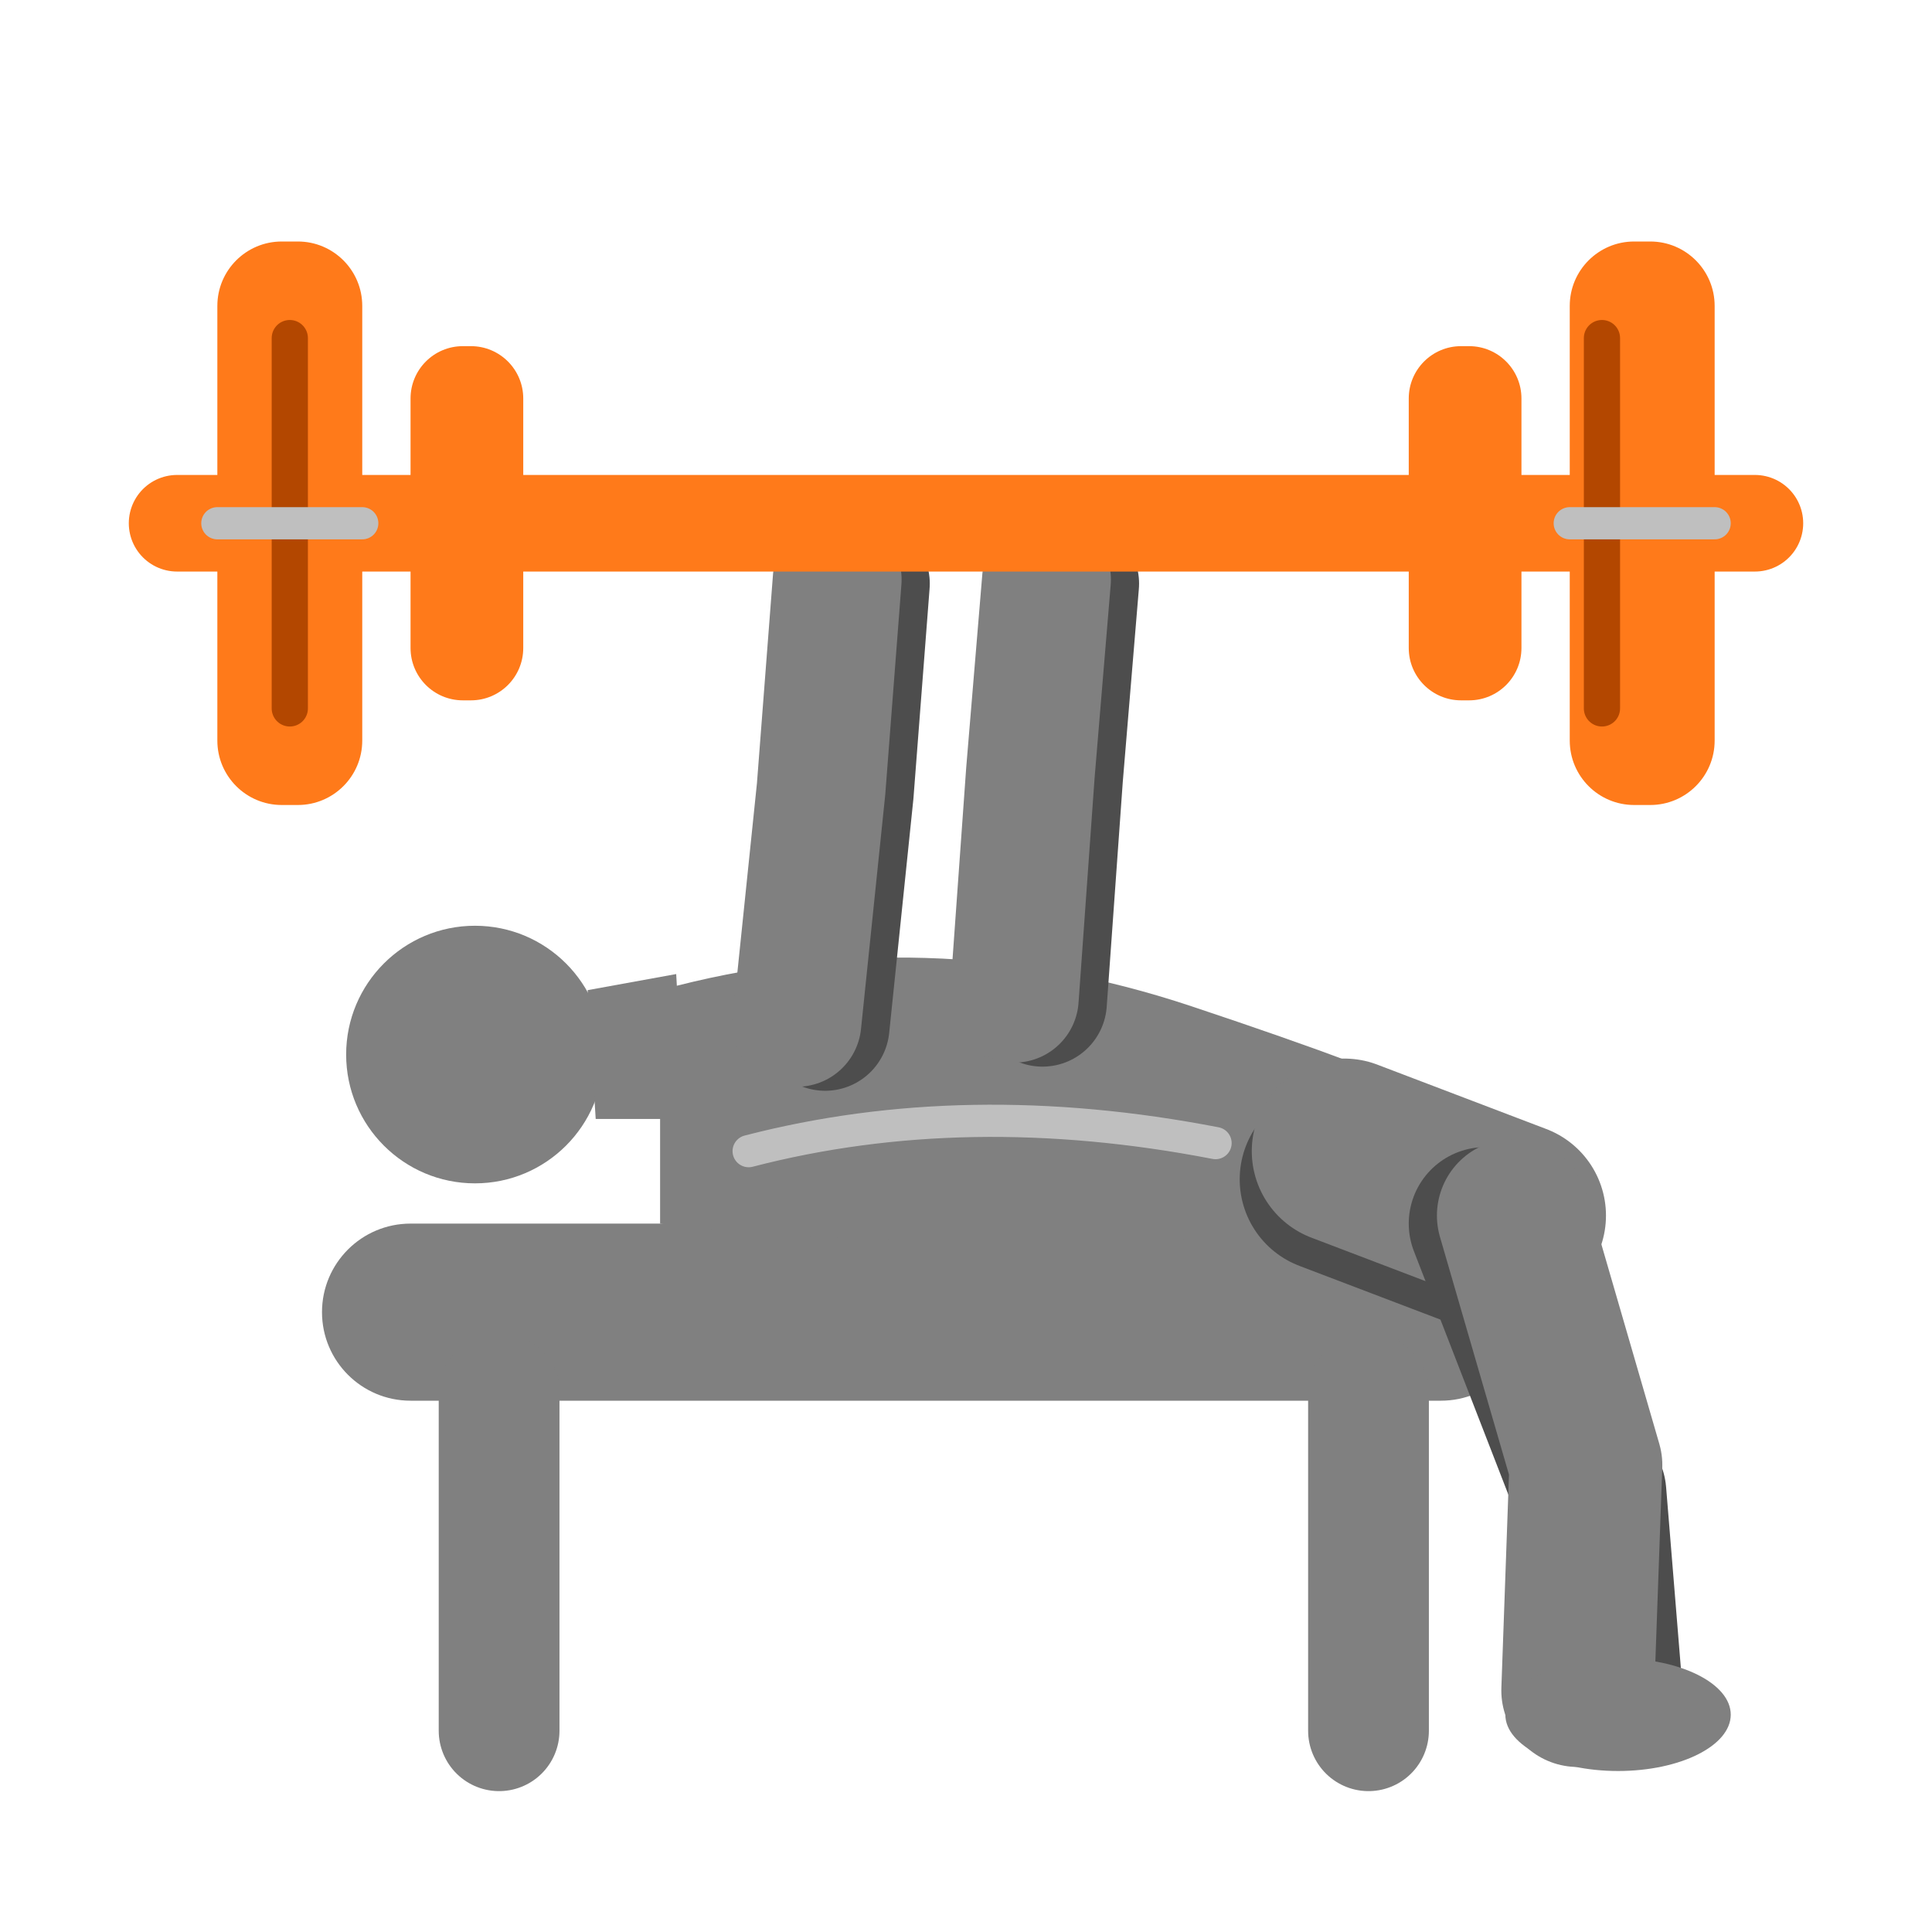
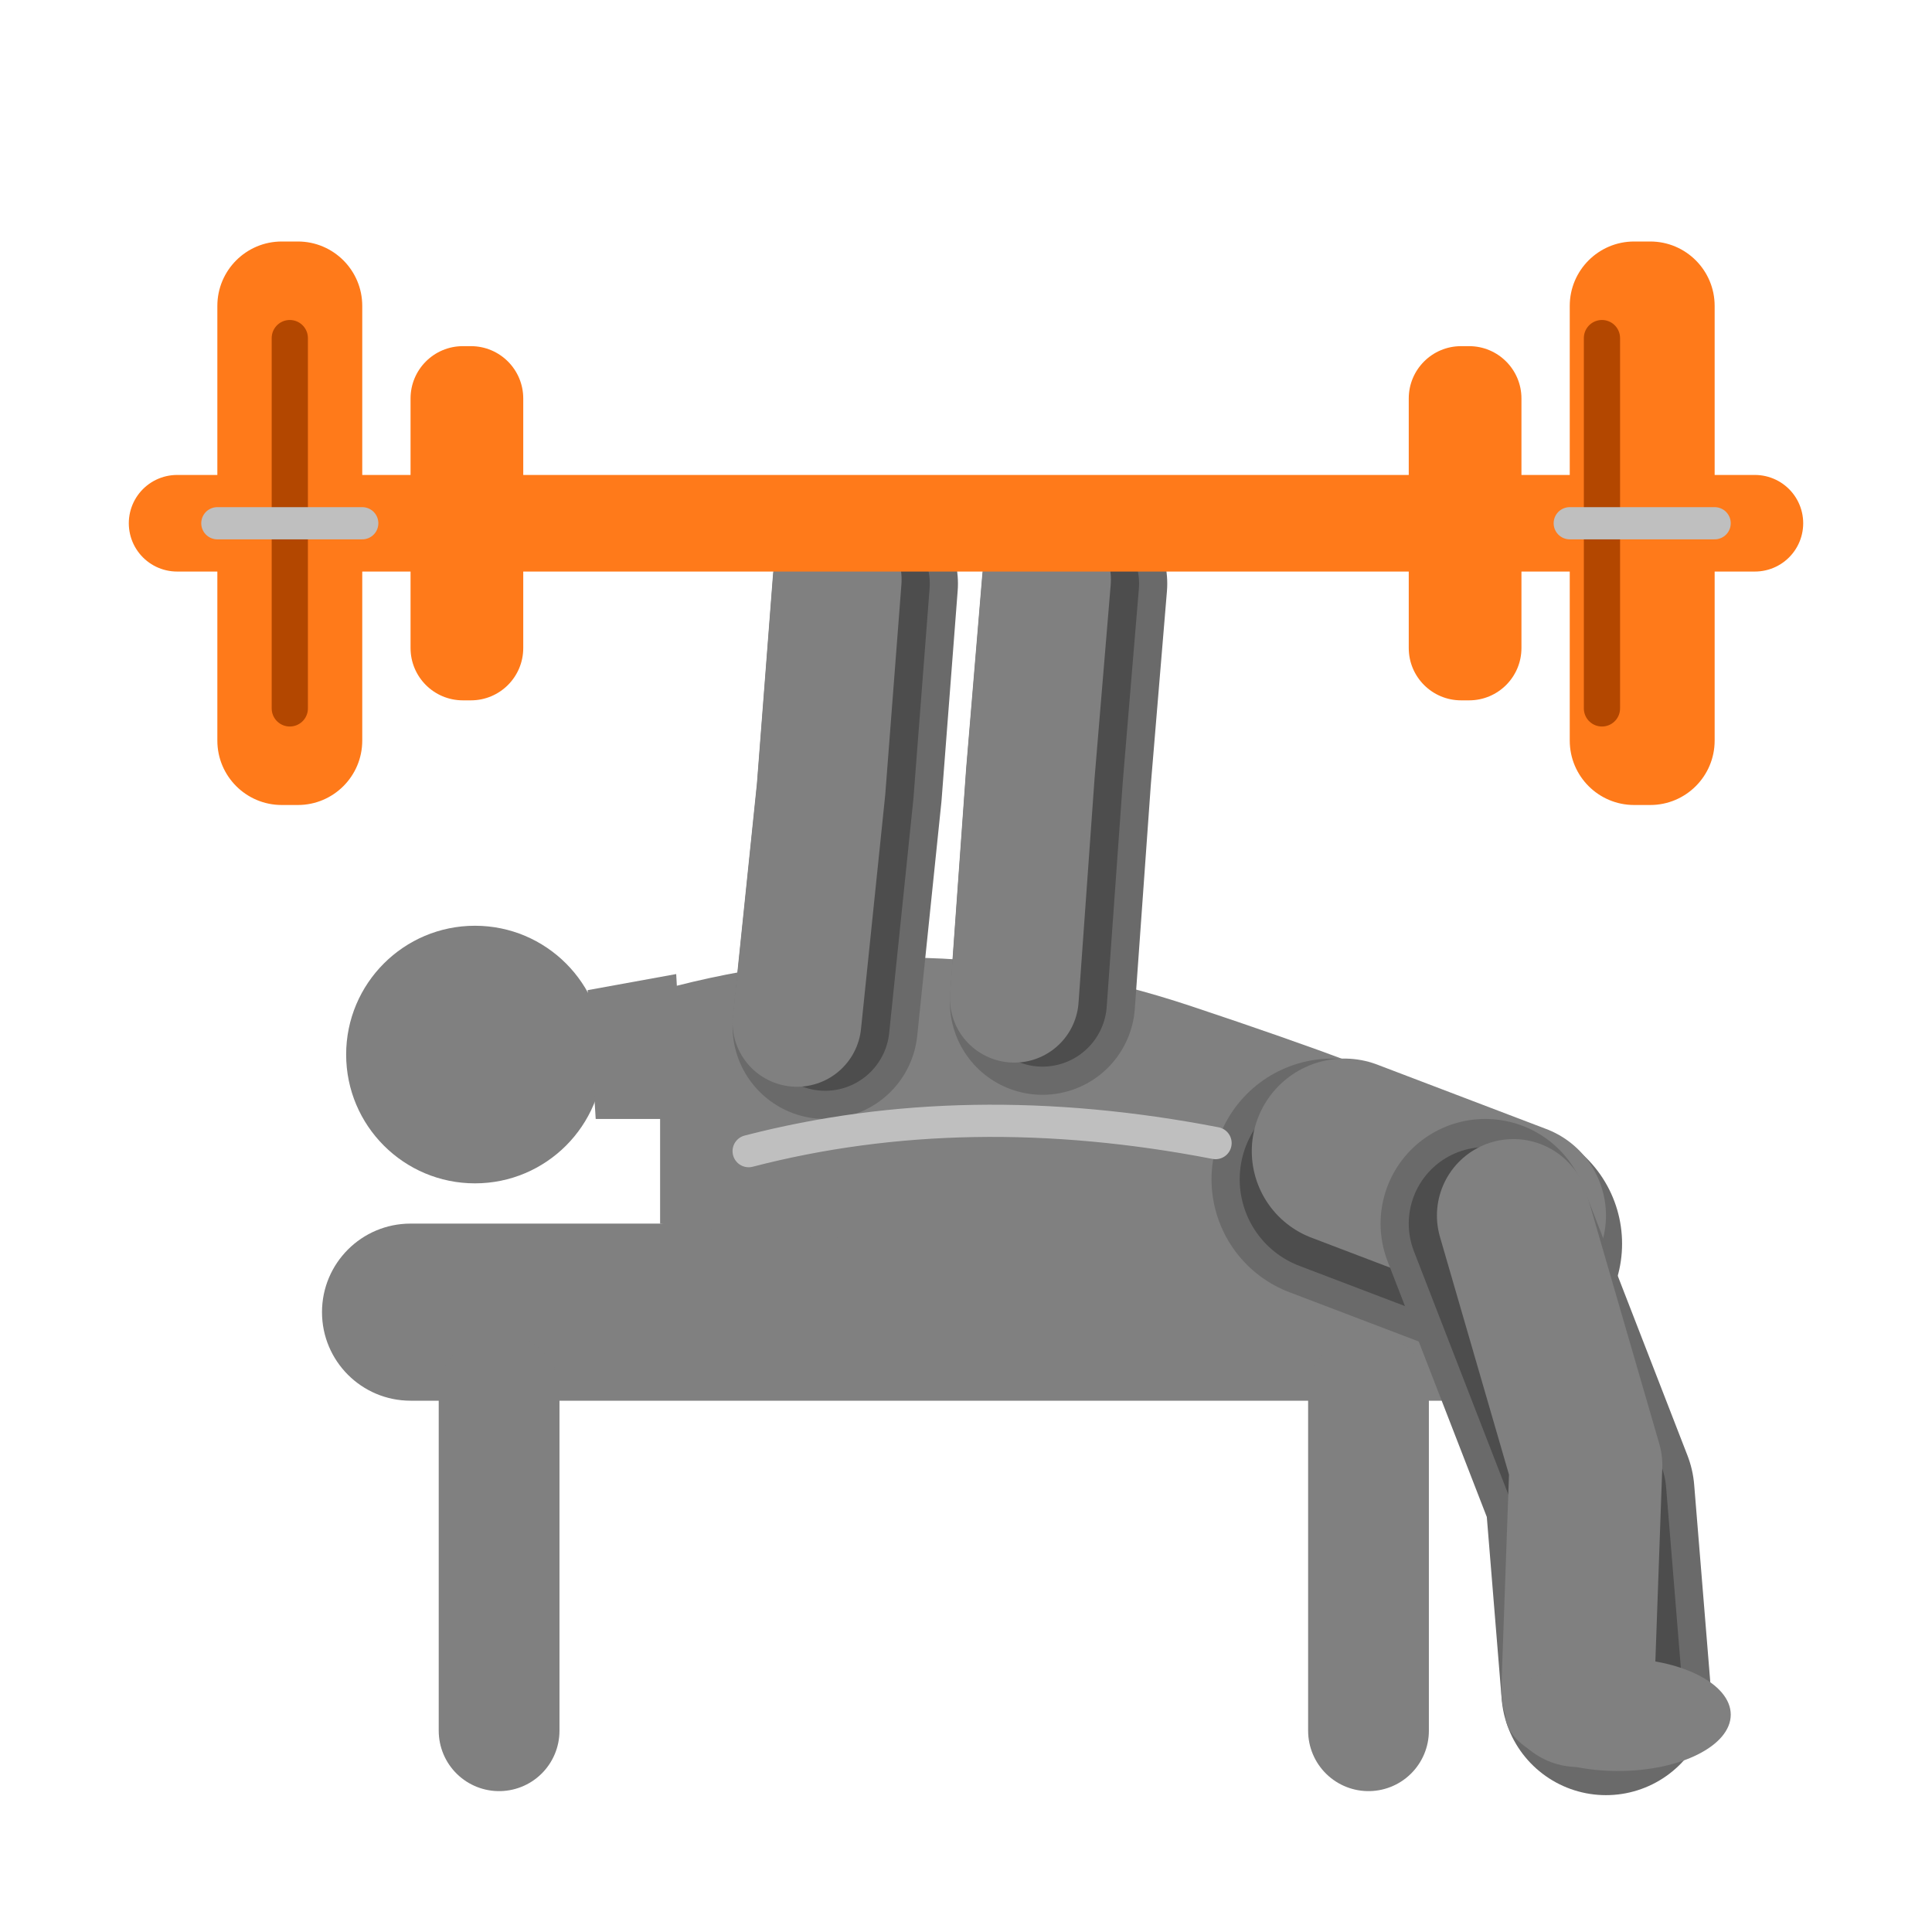
<svg viewBox="0 0 48 48">
  <rect fill="#808080" x="8" y="30.4" width="30" height="4.4" rx="2.2" />
  <path fill="none" stroke="#808080" stroke-width="3" stroke-linecap="round" d="M12.4 34.6 L12.4 43" />
  <path fill="none" stroke="#808080" stroke-width="3" stroke-linecap="round" d="M34 34.6 L34 43" />
  <circle fill="#808080" cx="11.8" cy="26.2" r="3.2" />
  <path fill="#808080" d="M14.6 24.6 L16.8 24.2 L17 27.8 L14.8 27.8 Z" />
  <path fill="#808080" d="M16.4 24.6 Q23 22.8 29.6 25 Q32 25.8 33.6 26.4 L33.6 30.6 Q27 31 21.6 30.8 Q17.6 30.6 16.4 30.4 Z" />
+   <path fill="none" stroke="#6a6a6a" stroke-width="4.6" stroke-linecap="round" stroke-linejoin="round" d="M 20.5 25.5 L 21.1 19.7 L 21.5 14.5" />
  <path fill="none" stroke="#4d4d4d" stroke-width="3.2" stroke-linecap="round" stroke-linejoin="round" d="M 20.5 25.5 L 21.1 19.7 L 21.5 14.5" />
  <path fill="none" stroke="#808080" stroke-width="3.2" stroke-linecap="round" stroke-linejoin="round" d="M19.8 25.4 L20.4 19.6 L20.8 14.4" />
+   <path fill="none" stroke="#6a6a6a" stroke-width="4.6" stroke-linecap="round" stroke-linejoin="round" d="M 25.9 24.9 L 26.3 19.3 L 26.7 14.5" />
  <path fill="none" stroke="#4d4d4d" stroke-width="3.2" stroke-linecap="round" stroke-linejoin="round" d="M 25.9 24.9 L 26.3 19.3 L 26.7 14.5" />
  <path fill="none" stroke="#808080" stroke-width="3.2" stroke-linecap="round" stroke-linejoin="round" d="M25.2 24.8 L25.6 19.2 L26 14.4" />
+   <path fill="none" stroke="#6a6a6a" stroke-width="6.0" stroke-linecap="round" stroke-linejoin="round" d="M 33.1 29.3 L 37.3 30.9" />
  <path fill="none" stroke="#4d4d4d" stroke-width="4.6" stroke-linecap="round" stroke-linejoin="round" d="M 33.1 29.3 L 37.3 30.9" />
  <path fill="none" stroke="#808080" stroke-width="4.6" stroke-linecap="round" stroke-linejoin="round" d="M33.4 28.6 L37.6 30.2" />
+   <path fill="none" stroke="#6a6a6a" stroke-width="5.2" stroke-linecap="round" stroke-linejoin="round" d="M 36.9 30.4 L 39.5 37.1 L 39.9 42.0" />
  <path fill="none" stroke="#4d4d4d" stroke-width="3.8" stroke-linecap="round" stroke-linejoin="round" d="M 36.9 30.4 L 39.5 37.1 L 39.9 42.0" />
  <path fill="none" stroke="#808080" stroke-width="3.8" stroke-linecap="round" stroke-linejoin="round" d="M37.6 30.2 L39.4 36.4 L39.2 42" />
  <ellipse fill="#808080" cx="40.2" cy="42.6" rx="2.8" ry="1.4" />
  <path fill="none" stroke="#bfbfbf" stroke-width="0.8" stroke-linecap="round" d="M18.6 28.6 Q24 27.2 30.2 28.4" />
  <path fill="none" stroke="#ff7a1a" stroke-width="2.4" stroke-linecap="round" d="M4.4 13 L43.6 13" />
  <rect fill="#ff7a1a" x="5.4" y="6" width="3.6" height="14" rx="1.6" />
  <rect fill="#ff7a1a" x="39" y="6" width="3.6" height="14" rx="1.6" />
  <rect fill="#ff7a1a" x="10.2" y="8.6" width="2.8" height="8.8" rx="1.3" />
  <rect fill="#ff7a1a" x="35" y="8.6" width="2.8" height="8.8" rx="1.3" />
  <path fill="none" stroke="#b34700" stroke-width="0.9" stroke-linecap="round" d="M7.2 8.4 L7.2 17.6 M39.8 8.4 L39.8 17.6" />
  <path fill="none" stroke="#bfbfbf" stroke-width="0.8" stroke-linecap="round" d="M5.4 13 L9 13 M39 13 L42.6 13" />
</svg>
